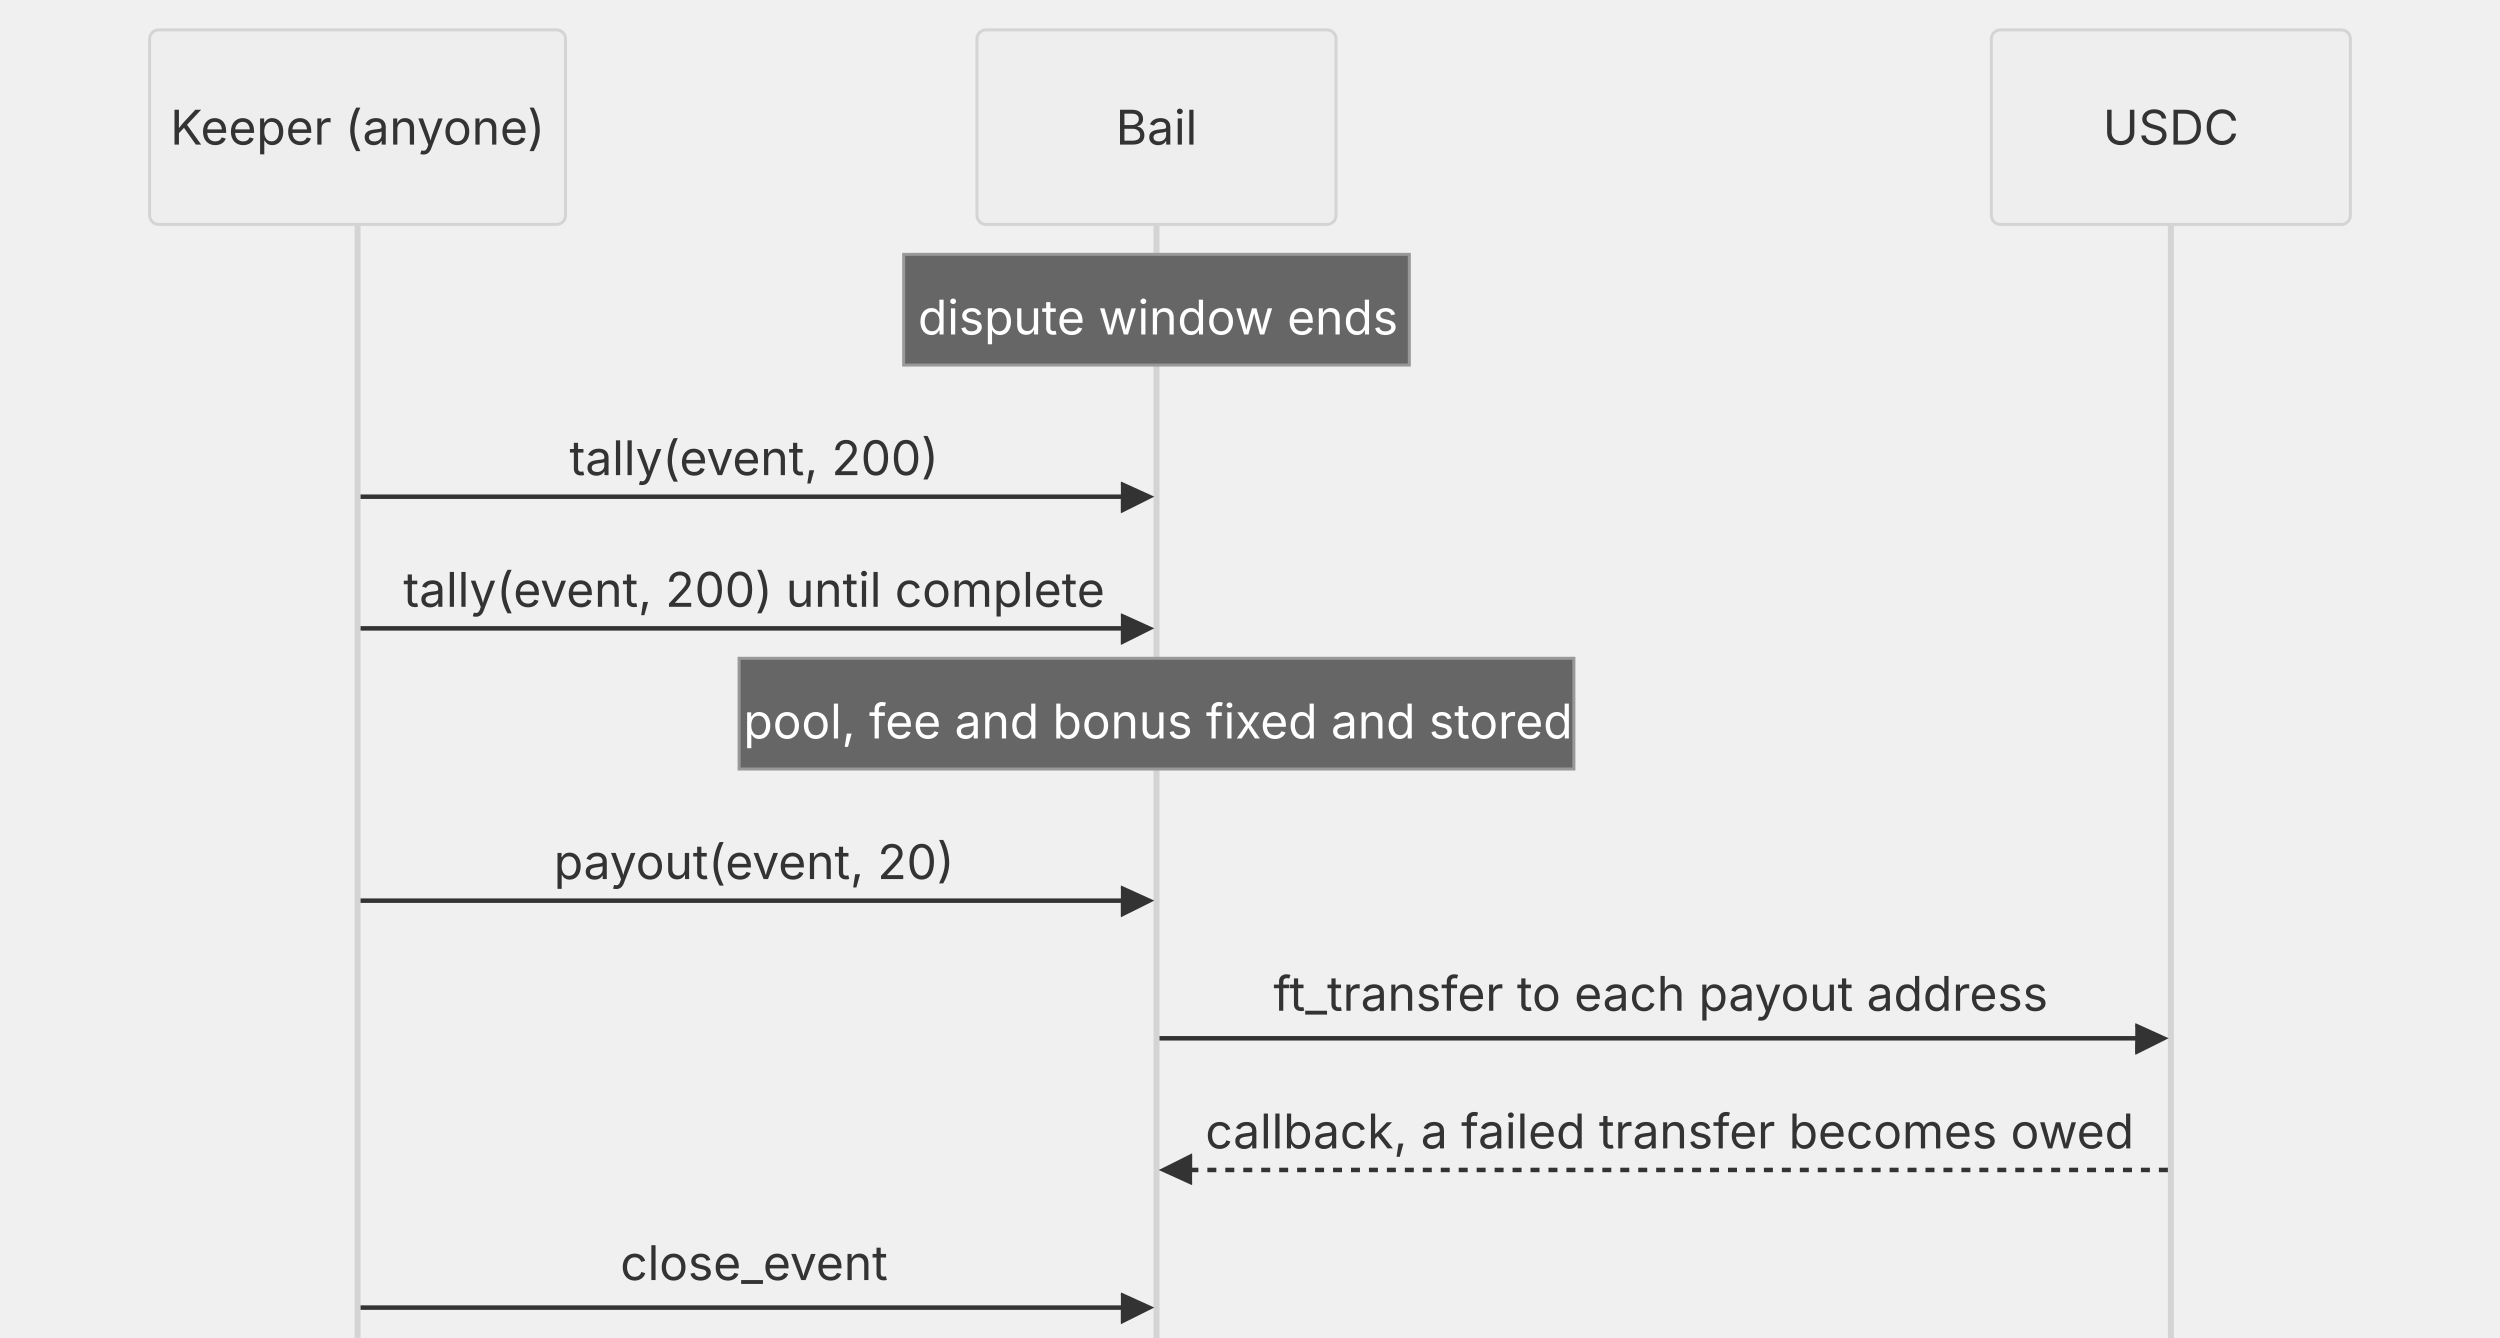
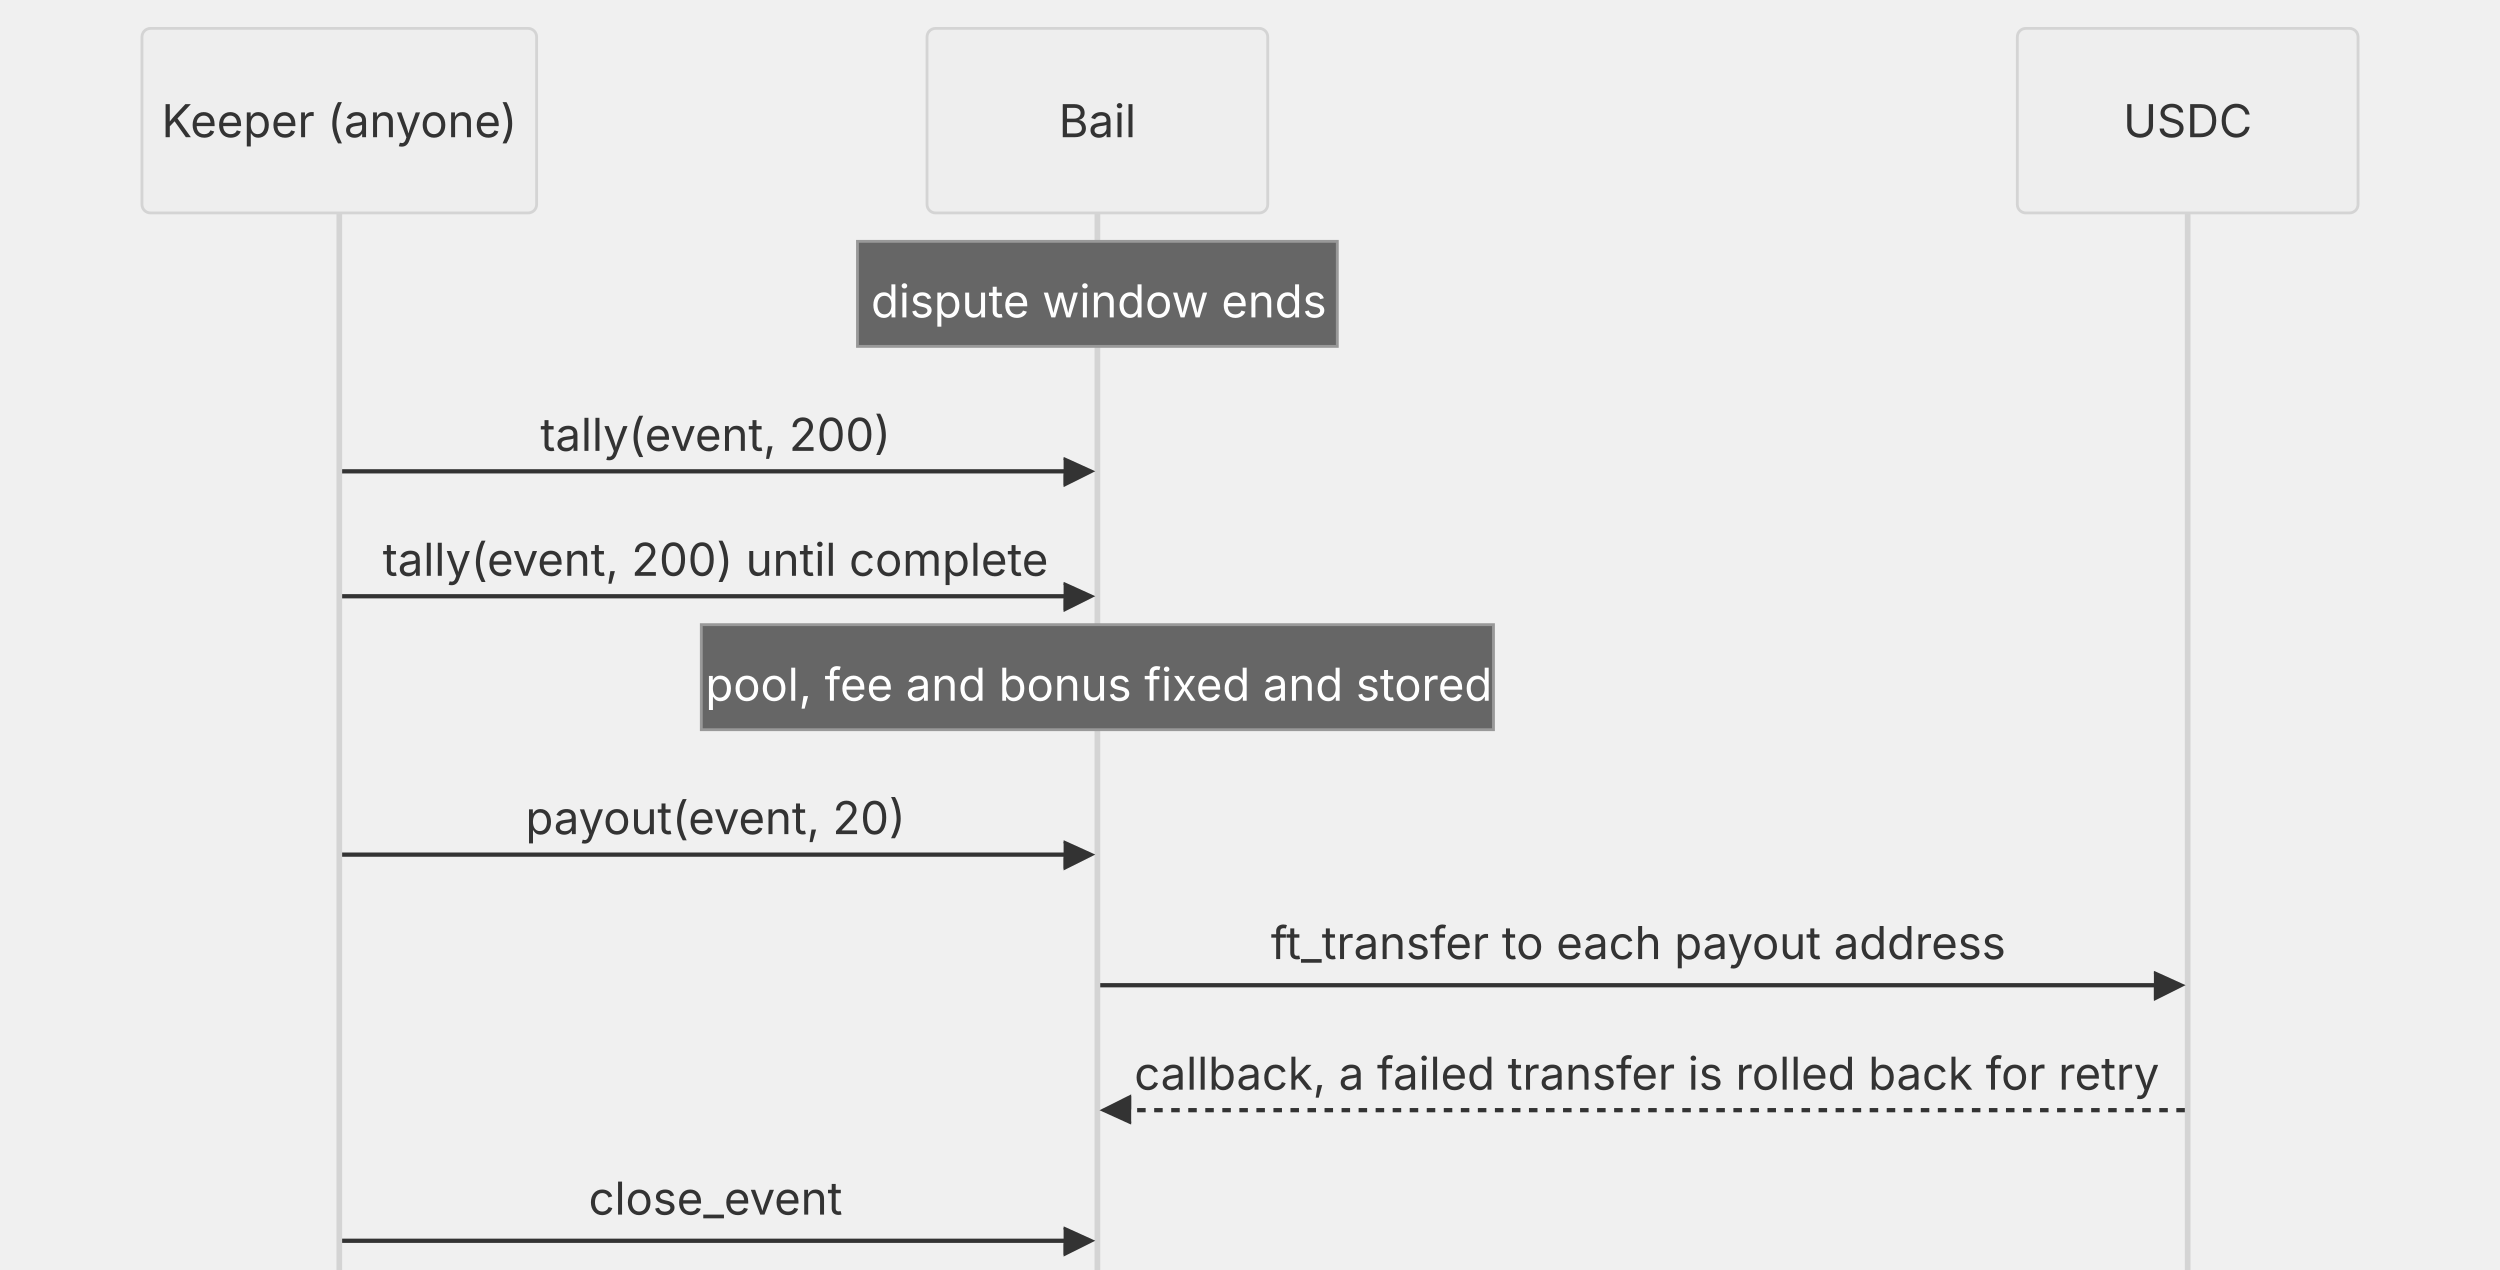
- <svg xmlns="http://www.w3.org/2000/svg" id="my-svg" width="835.5" height="447" viewBox="-50 -10 835.5 447" role="graphics-document document" aria-roledescription="sequence" style="background-color: white;">
+ <svg xmlns="http://www.w3.org/2000/svg" id="my-svg" width="880.5" height="447" viewBox="-50 -10 880.5 447" role="graphics-document document" aria-roledescription="sequence" style="background-color: white;">
  <g>
-     <line id="actor2" x1="675.5" y1="65" x2="675.5" y2="2000" class="actor-line 200" stroke-width="0.5px" stroke="#999" name="U" data-et="life-line" data-id="U" />
+     <line id="actor2" x1="720.5" y1="65" x2="720.5" y2="2000" class="actor-line 200" stroke-width="0.5px" stroke="#999" name="U" data-et="life-line" data-id="U" />
    <g id="root-2" data-et="participant" data-type="participant" data-id="U">
-       <rect x="615.5" y="0" fill="#eaeaea" stroke="#666" width="120" height="65" name="U" rx="3" ry="3" class="actor actor-top" />
-       <text x="675.5" y="32.5" dominant-baseline="central" alignment-baseline="central" class="actor actor-box" style="text-anchor: middle; font-size: 16px; font-weight: 400; font-family: Inter, -apple-system, &quot;Segoe UI&quot;, Roboto, Helvetica, Arial, sans-serif;">
-         <tspan x="675.5" dy="0">USDC</tspan>
+       <rect x="660.5" y="0" fill="#eaeaea" stroke="#666" width="120" height="65" name="U" rx="3" ry="3" class="actor actor-top" />
+       <text x="720.5" y="32.5" dominant-baseline="central" alignment-baseline="central" class="actor actor-box" style="text-anchor: middle; font-size: 16px; font-weight: 400; font-family: Inter, -apple-system, &quot;Segoe UI&quot;, Roboto, Helvetica, Arial, sans-serif;">
+         <tspan x="720.5" dy="0">USDC</tspan>
      </text>
    </g>
  </g>
  <g>
    <line id="actor1" x1="336.5" y1="65" x2="336.5" y2="2000" class="actor-line 200" stroke-width="0.5px" stroke="#999" name="B" data-et="life-line" data-id="B" />
    <g id="root-1" data-et="participant" data-type="participant" data-id="B">
      <rect x="276.5" y="0" fill="#eaeaea" stroke="#666" width="120" height="65" name="B" rx="3" ry="3" class="actor actor-top" />
      <text x="336.5" y="32.5" dominant-baseline="central" alignment-baseline="central" class="actor actor-box" style="text-anchor: middle; font-size: 16px; font-weight: 400; font-family: Inter, -apple-system, &quot;Segoe UI&quot;, Roboto, Helvetica, Arial, sans-serif;">
        <tspan x="336.5" dy="0">Bail</tspan>
      </text>
    </g>
  </g>
  <g>
    <line id="actor0" x1="69.5" y1="65" x2="69.5" y2="2000" class="actor-line 200" stroke-width="0.5px" stroke="#999" name="K" data-et="life-line" data-id="K" />
    <g id="root-0" data-et="participant" data-type="participant" data-id="K">
      <rect x="0" y="0" fill="#eaeaea" stroke="#666" width="139" height="65" name="K" rx="3" ry="3" class="actor actor-top" />
      <text x="69.5" y="32.5" dominant-baseline="central" alignment-baseline="central" class="actor actor-box" style="text-anchor: middle; font-size: 16px; font-weight: 400; font-family: Inter, -apple-system, &quot;Segoe UI&quot;, Roboto, Helvetica, Arial, sans-serif;">
        <tspan x="69.5" dy="0">Keeper (anyone)</tspan>
      </text>
    </g>
  </g>
  <style>#my-svg{font-family:Inter,-apple-system,'Segoe UI',Roboto,Helvetica,Arial,sans-serif;font-size:16px;fill:#000000;}@keyframes edge-animation-frame{from{stroke-dashoffset:0;}}@keyframes dash{to{stroke-dashoffset:0;}}#my-svg .edge-animation-slow{stroke-dasharray:9,5!important;stroke-dashoffset:900;animation:dash 50s linear infinite;stroke-linecap:round;}#my-svg .edge-animation-fast{stroke-dasharray:9,5!important;stroke-dashoffset:900;animation:dash 20s linear infinite;stroke-linecap:round;}#my-svg .error-icon{fill:#552222;}#my-svg .error-text{fill:#552222;stroke:#552222;}#my-svg .edge-thickness-normal{stroke-width:1px;}#my-svg .edge-thickness-thick{stroke-width:3.5px;}#my-svg .edge-pattern-solid{stroke-dasharray:0;}#my-svg .edge-thickness-invisible{stroke-width:0;fill:none;}#my-svg .edge-pattern-dashed{stroke-dasharray:3;}#my-svg .edge-pattern-dotted{stroke-dasharray:2;}#my-svg .marker{fill:#666;stroke:#666;}#my-svg .marker.cross{stroke:#666;}#my-svg svg{font-family:Inter,-apple-system,'Segoe UI',Roboto,Helvetica,Arial,sans-serif;font-size:16px;}#my-svg p{margin:0;}#my-svg .actor{stroke:hsl(0, 0%, 83%);fill:#eee;stroke-width:1;}#my-svg rect.actor.outer-path[data-look="neo"]{filter:drop-shadow( 1px 2px 2px rgba(185,185,185,1));}#my-svg rect.note[data-look="neo"]{stroke:#999;fill:#666;filter:drop-shadow( 1px 2px 2px rgba(185,185,185,1));}#my-svg text.actor&gt;tspan{fill:#333;stroke:none;}#my-svg .actor-line{stroke:hsl(0, 0%, 83%);}#my-svg .innerArc{stroke-width:1.5;stroke-dasharray:none;}#my-svg .messageLine0{stroke-width:1.5;stroke-dasharray:none;stroke:#333;}#my-svg .messageLine1{stroke-width:1.5;stroke-dasharray:2,2;stroke:#333;}#my-svg [id$="-arrowhead"] path{fill:#333;stroke:#333;}#my-svg .sequenceNumber{fill:white;}#my-svg [id$="-sequencenumber"]{fill:#333;}#my-svg [id$="-crosshead"] path{fill:#333;stroke:#333;}#my-svg .messageText{fill:#333;stroke:none;}#my-svg .labelBox{stroke:hsl(0, 0%, 83%);fill:#eee;filter:none;}#my-svg .labelText,#my-svg .labelText&gt;tspan{fill:#333;stroke:none;}#my-svg .loopText,#my-svg .loopText&gt;tspan{fill:#333;stroke:none;}#my-svg .sectionTitle,#my-svg .sectionTitle&gt;tspan{fill:#333;stroke:none;}#my-svg .loopLine{stroke-width:2px;stroke-dasharray:2,2;stroke:hsl(0, 0%, 83%);fill:hsl(0, 0%, 83%);}#my-svg .note{stroke:#999;fill:#666;}#my-svg .noteText,#my-svg .noteText&gt;tspan{fill:#fff;stroke:none;font-weight:normal;}#my-svg .activation0{fill:#f4f4f4;stroke:#666;}#my-svg .activation1{fill:#f4f4f4;stroke:#666;}#my-svg .activation2{fill:#f4f4f4;stroke:#666;}#my-svg .actorPopupMenu{position:absolute;}#my-svg .actorPopupMenuPanel{position:absolute;fill:#eee;box-shadow:0px 8px 16px 0px rgba(0,0,0,0.2);filter:drop-shadow(3px 5px 2px rgb(0 0 0 / 0.4));}#my-svg .actor-man circle,#my-svg line{fill:#eee;stroke-width:2px;}#my-svg g rect.rect{filter:drop-shadow( 1px 2px 2px rgba(185,185,185,1));stroke:#999;}#my-svg .node .neo-node{stroke:#999;}#my-svg [data-look="neo"].node rect,#my-svg [data-look="neo"].cluster rect,#my-svg [data-look="neo"].node polygon{stroke:url(#my-svg-gradient);filter:drop-shadow( 1px 2px 2px rgba(185,185,185,1));}#my-svg [data-look="neo"].swimlane.cluster rect{filter:none;}#my-svg [data-look="neo"].node path{stroke:url(#my-svg-gradient);stroke-width:1px;}#my-svg [data-look="neo"].node .outer-path{filter:drop-shadow( 1px 2px 2px rgba(185,185,185,1));}#my-svg [data-look="neo"].node .neo-line path{stroke:#999;filter:none;}#my-svg [data-look="neo"].node circle{stroke:url(#my-svg-gradient);filter:drop-shadow( 1px 2px 2px rgba(185,185,185,1));}#my-svg [data-look="neo"].node circle .state-start{fill:#000000;}#my-svg [data-look="neo"].icon-shape .icon{fill:url(#my-svg-gradient);filter:drop-shadow( 1px 2px 2px rgba(185,185,185,1));}#my-svg [data-look="neo"].icon-shape .icon-neo path{stroke:url(#my-svg-gradient);filter:drop-shadow( 1px 2px 2px rgba(185,185,185,1));}#my-svg :root{--mermaid-font-family:Inter,-apple-system,'Segoe UI',Roboto,Helvetica,Arial,sans-serif;}</style>
  <g />
  <defs>
    <symbol id="my-svg-computer" width="24" height="24">
      <path transform="scale(.5)" d="M2 2v13h20v-13h-20zm18 11h-16v-9h16v9zm-10.228 6l.466-1h3.524l.467 1h-4.457zm14.228 3h-24l2-6h2.104l-1.33 4h18.45l-1.297-4h2.073l2 6zm-5-10h-14v-7h14v7z" />
    </symbol>
  </defs>
  <defs>
    <symbol id="my-svg-database" fill-rule="evenodd" clip-rule="evenodd">
      <path transform="scale(.5)" d="M12.258.001l.256.004.255.005.253.008.251.01.249.012.247.015.246.016.242.019.241.02.239.023.236.024.233.027.231.028.229.031.225.032.223.034.22.036.217.038.214.04.211.041.208.043.205.045.201.046.198.048.194.05.191.051.187.053.183.054.18.056.175.057.172.059.168.06.163.061.16.063.155.064.15.066.074.033.073.033.071.034.07.034.069.035.068.035.067.035.066.035.064.036.064.036.062.036.06.036.06.037.058.037.058.037.055.038.055.038.053.038.052.038.051.039.05.039.048.039.047.039.045.04.044.04.043.04.041.04.04.041.039.041.037.041.036.041.034.041.033.042.032.042.03.042.029.042.027.042.026.043.024.043.023.043.021.043.02.043.018.044.017.043.015.044.013.044.012.044.011.045.009.044.007.045.006.045.004.045.002.045.001.045v17l-.001.045-.002.045-.004.045-.006.045-.007.045-.009.044-.011.045-.012.044-.013.044-.015.044-.017.043-.018.044-.02.043-.021.043-.023.043-.024.043-.026.043-.027.042-.029.042-.03.042-.032.042-.033.042-.034.041-.036.041-.037.041-.039.041-.04.041-.041.04-.043.04-.044.04-.045.04-.047.039-.048.039-.05.039-.051.039-.052.038-.053.038-.055.038-.055.038-.058.037-.058.037-.06.037-.06.036-.062.036-.064.036-.064.036-.066.035-.067.035-.068.035-.069.035-.07.034-.071.034-.073.033-.074.033-.15.066-.155.064-.16.063-.163.061-.168.06-.172.059-.175.057-.18.056-.183.054-.187.053-.191.051-.194.05-.198.048-.201.046-.205.045-.208.043-.211.041-.214.04-.217.038-.22.036-.223.034-.225.032-.229.031-.231.028-.233.027-.236.024-.239.023-.241.02-.242.019-.246.016-.247.015-.249.012-.251.01-.253.008-.255.005-.256.004-.258.001-.258-.001-.256-.004-.255-.005-.253-.008-.251-.01-.249-.012-.247-.015-.245-.016-.243-.019-.241-.02-.238-.023-.236-.024-.234-.027-.231-.028-.228-.031-.226-.032-.223-.034-.22-.036-.217-.038-.214-.04-.211-.041-.208-.043-.204-.045-.201-.046-.198-.048-.195-.05-.19-.051-.187-.053-.184-.054-.179-.056-.176-.057-.172-.059-.167-.06-.164-.061-.159-.063-.155-.064-.151-.066-.074-.033-.072-.033-.072-.034-.07-.034-.069-.035-.068-.035-.067-.035-.066-.035-.064-.036-.063-.036-.062-.036-.061-.036-.06-.037-.058-.037-.057-.037-.056-.038-.055-.038-.053-.038-.052-.038-.051-.039-.049-.039-.049-.039-.046-.039-.046-.04-.044-.04-.043-.04-.041-.04-.04-.041-.039-.041-.037-.041-.036-.041-.034-.041-.033-.042-.032-.042-.03-.042-.029-.042-.027-.042-.026-.043-.024-.043-.023-.043-.021-.043-.02-.043-.018-.044-.017-.043-.015-.044-.013-.044-.012-.044-.011-.045-.009-.044-.007-.045-.006-.045-.004-.045-.002-.045-.001-.045v-17l.001-.045.002-.045.004-.045.006-.045.007-.045.009-.044.011-.045.012-.044.013-.044.015-.044.017-.043.018-.044.02-.043.021-.043.023-.043.024-.043.026-.043.027-.042.029-.042.03-.042.032-.042.033-.042.034-.041.036-.041.037-.041.039-.041.04-.041.041-.04.043-.04.044-.04.046-.04.046-.039.049-.039.049-.039.051-.039.052-.038.053-.038.055-.038.056-.038.057-.037.058-.037.06-.037.061-.036.062-.036.063-.036.064-.036.066-.035.067-.035.068-.035.069-.035.07-.034.072-.034.072-.033.074-.033.151-.066.155-.064.159-.063.164-.061.167-.06.172-.059.176-.057.179-.056.184-.054.187-.053.19-.051.195-.05.198-.048.201-.046.204-.045.208-.043.211-.041.214-.04.217-.038.22-.036.223-.034.226-.032.228-.031.231-.028.234-.027.236-.024.238-.023.241-.02.243-.019.245-.016.247-.015.249-.012.251-.01.253-.008.255-.005.256-.004.258-.001.258.001zm-9.258 20.499v.01l.001.021.003.021.004.022.005.021.006.022.007.022.009.023.01.022.011.023.012.023.013.023.015.023.016.024.017.023.018.024.019.024.021.024.022.025.023.024.024.025.052.049.056.05.061.051.066.051.07.051.075.051.079.052.084.052.088.052.092.052.097.052.102.051.105.052.11.052.114.051.119.051.123.051.127.05.131.05.135.05.139.048.144.049.147.047.152.047.155.047.16.045.163.045.167.043.171.043.176.041.178.041.183.039.187.039.19.037.194.035.197.035.202.033.204.031.209.03.212.029.216.027.219.025.222.024.226.021.23.02.233.018.236.016.24.015.243.012.246.01.249.008.253.005.256.004.259.001.26-.001.257-.004.254-.005.25-.008.247-.011.244-.012.241-.014.237-.016.233-.018.231-.021.226-.021.224-.024.22-.026.216-.027.212-.028.21-.031.205-.031.202-.034.198-.034.194-.036.191-.037.187-.039.183-.04.179-.04.175-.042.172-.043.168-.044.163-.045.16-.046.155-.046.152-.047.148-.048.143-.049.139-.049.136-.05.131-.05.126-.05.123-.051.118-.052.114-.051.11-.052.106-.052.101-.052.096-.052.092-.052.088-.053.083-.051.079-.052.074-.052.07-.051.065-.051.06-.051.056-.05.051-.05.023-.024.023-.025.021-.024.02-.024.019-.024.018-.024.017-.024.015-.023.014-.024.013-.023.012-.023.01-.023.01-.022.008-.022.006-.022.006-.022.004-.022.004-.021.001-.021.001-.021v-4.127l-.077.055-.08.053-.083.054-.085.053-.087.052-.09.052-.093.051-.095.05-.097.05-.1.049-.102.049-.105.048-.106.047-.109.047-.111.046-.114.045-.115.045-.118.044-.12.043-.122.042-.124.042-.126.041-.128.04-.13.04-.132.038-.134.038-.135.037-.138.037-.139.035-.142.035-.143.034-.144.033-.147.032-.148.031-.15.03-.151.03-.153.029-.154.027-.156.027-.158.026-.159.025-.161.024-.162.023-.163.022-.165.021-.166.02-.167.019-.169.018-.169.017-.171.016-.173.015-.173.014-.175.013-.175.012-.177.011-.178.01-.179.008-.179.008-.181.006-.182.005-.182.004-.184.003-.184.002h-.37l-.184-.002-.184-.003-.182-.004-.182-.005-.181-.006-.179-.008-.179-.008-.178-.01-.176-.011-.176-.012-.175-.013-.173-.014-.172-.015-.171-.016-.17-.017-.169-.018-.167-.019-.166-.02-.165-.021-.163-.022-.162-.023-.161-.024-.159-.025-.157-.026-.156-.027-.155-.027-.153-.029-.151-.03-.15-.03-.148-.031-.146-.032-.145-.033-.143-.034-.141-.035-.14-.035-.137-.037-.136-.037-.134-.038-.132-.038-.13-.04-.128-.04-.126-.041-.124-.042-.122-.042-.12-.044-.117-.043-.116-.045-.113-.045-.112-.046-.109-.047-.106-.047-.105-.048-.102-.049-.1-.049-.097-.05-.095-.05-.093-.052-.09-.051-.087-.052-.085-.053-.083-.054-.08-.054-.077-.054v4.127zm0-5.654v.011l.001.021.003.021.004.021.005.022.006.022.007.022.009.022.01.022.011.023.012.023.013.023.015.024.016.023.017.024.018.024.019.024.021.024.022.024.023.025.024.024.052.05.056.05.061.05.066.051.07.051.075.052.079.051.084.052.088.052.092.052.097.052.102.052.105.052.11.051.114.051.119.052.123.05.127.051.131.05.135.049.139.049.144.048.147.048.152.047.155.046.16.045.163.045.167.044.171.042.176.042.178.04.183.04.187.038.19.037.194.036.197.034.202.033.204.032.209.03.212.028.216.027.219.025.222.024.226.022.23.02.233.018.236.016.24.014.243.012.246.01.249.008.253.006.256.003.259.001.26-.001.257-.003.254-.006.25-.008.247-.01.244-.012.241-.015.237-.016.233-.018.231-.02.226-.022.224-.024.22-.025.216-.027.212-.029.21-.03.205-.032.202-.033.198-.035.194-.036.191-.037.187-.039.183-.039.179-.041.175-.042.172-.043.168-.044.163-.045.16-.045.155-.047.152-.047.148-.048.143-.048.139-.05.136-.049.131-.05.126-.051.123-.051.118-.051.114-.052.11-.052.106-.052.101-.052.096-.052.092-.052.088-.052.083-.052.079-.052.074-.051.07-.052.065-.051.06-.05.056-.051.051-.049.023-.025.023-.024.021-.025.02-.024.019-.024.018-.024.017-.024.015-.023.014-.023.013-.024.012-.022.01-.023.01-.023.008-.022.006-.022.006-.022.004-.021.004-.022.001-.021.001-.021v-4.139l-.077.054-.08.054-.083.054-.085.052-.087.053-.09.051-.093.051-.095.051-.097.05-.1.049-.102.049-.105.048-.106.047-.109.047-.111.046-.114.045-.115.044-.118.044-.12.044-.122.042-.124.042-.126.041-.128.04-.13.039-.132.039-.134.038-.135.037-.138.036-.139.036-.142.035-.143.033-.144.033-.147.033-.148.031-.15.03-.151.03-.153.028-.154.028-.156.027-.158.026-.159.025-.161.024-.162.023-.163.022-.165.021-.166.02-.167.019-.169.018-.169.017-.171.016-.173.015-.173.014-.175.013-.175.012-.177.011-.178.009-.179.009-.179.007-.181.007-.182.005-.182.004-.184.003-.184.002h-.37l-.184-.002-.184-.003-.182-.004-.182-.005-.181-.007-.179-.007-.179-.009-.178-.009-.176-.011-.176-.012-.175-.013-.173-.014-.172-.015-.171-.016-.17-.017-.169-.018-.167-.019-.166-.02-.165-.021-.163-.022-.162-.023-.161-.024-.159-.025-.157-.026-.156-.027-.155-.028-.153-.028-.151-.03-.15-.03-.148-.031-.146-.033-.145-.033-.143-.033-.141-.035-.14-.036-.137-.036-.136-.037-.134-.038-.132-.039-.13-.039-.128-.04-.126-.041-.124-.042-.122-.043-.12-.043-.117-.044-.116-.044-.113-.046-.112-.046-.109-.046-.106-.047-.105-.048-.102-.049-.1-.049-.097-.05-.095-.051-.093-.051-.09-.051-.087-.053-.085-.052-.083-.054-.08-.054-.077-.054v4.139zm0-5.666v.011l.001.02.003.022.004.021.005.022.006.021.007.022.009.023.01.022.011.023.012.023.013.023.015.023.016.024.017.024.018.023.019.024.021.025.022.024.023.024.024.025.052.05.056.05.061.05.066.051.07.051.075.052.079.051.084.052.088.052.092.052.097.052.102.052.105.051.11.052.114.051.119.051.123.051.127.05.131.05.135.05.139.049.144.048.147.048.152.047.155.046.16.045.163.045.167.043.171.043.176.042.178.04.183.04.187.038.19.037.194.036.197.034.202.033.204.032.209.03.212.028.216.027.219.025.222.024.226.021.23.02.233.018.236.017.24.014.243.012.246.01.249.008.253.006.256.003.259.001.26-.001.257-.003.254-.006.25-.008.247-.01.244-.013.241-.014.237-.016.233-.018.231-.02.226-.022.224-.024.22-.025.216-.027.212-.029.21-.03.205-.032.202-.033.198-.035.194-.036.191-.037.187-.039.183-.039.179-.041.175-.042.172-.043.168-.044.163-.045.16-.045.155-.047.152-.047.148-.048.143-.049.139-.049.136-.049.131-.051.126-.05.123-.051.118-.052.114-.051.11-.052.106-.052.101-.052.096-.052.092-.052.088-.052.083-.052.079-.052.074-.052.07-.051.065-.051.06-.051.056-.05.051-.049.023-.025.023-.025.021-.024.02-.024.019-.024.018-.024.017-.024.015-.023.014-.024.013-.023.012-.023.01-.022.01-.023.008-.022.006-.022.006-.022.004-.022.004-.021.001-.021.001-.021v-4.153l-.077.054-.08.054-.083.053-.085.053-.087.053-.09.051-.093.051-.095.051-.097.05-.1.049-.102.048-.105.048-.106.048-.109.046-.111.046-.114.046-.115.044-.118.044-.12.043-.122.043-.124.042-.126.041-.128.04-.13.039-.132.039-.134.038-.135.037-.138.036-.139.036-.142.034-.143.034-.144.033-.147.032-.148.032-.15.03-.151.03-.153.028-.154.028-.156.027-.158.026-.159.024-.161.024-.162.023-.163.023-.165.021-.166.02-.167.019-.169.018-.169.017-.171.016-.173.015-.173.014-.175.013-.175.012-.177.01-.178.01-.179.009-.179.007-.181.006-.182.006-.182.004-.184.003-.184.001-.185.001-.185-.001-.184-.001-.184-.003-.182-.004-.182-.006-.181-.006-.179-.007-.179-.009-.178-.01-.176-.01-.176-.012-.175-.013-.173-.014-.172-.015-.171-.016-.17-.017-.169-.018-.167-.019-.166-.02-.165-.021-.163-.023-.162-.023-.161-.024-.159-.024-.157-.026-.156-.027-.155-.028-.153-.028-.151-.03-.15-.03-.148-.032-.146-.032-.145-.033-.143-.034-.141-.034-.14-.036-.137-.036-.136-.037-.134-.038-.132-.039-.13-.039-.128-.041-.126-.041-.124-.041-.122-.043-.12-.043-.117-.044-.116-.044-.113-.046-.112-.046-.109-.046-.106-.048-.105-.048-.102-.048-.1-.05-.097-.049-.095-.051-.093-.051-.09-.052-.087-.052-.085-.053-.083-.053-.08-.054-.077-.054v4.153zm8.74-8.179l-.257.004-.254.005-.25.008-.247.011-.244.012-.241.014-.237.016-.233.018-.231.021-.226.022-.224.023-.22.026-.216.027-.212.028-.21.031-.205.032-.202.033-.198.034-.194.036-.191.038-.187.038-.183.04-.179.041-.175.042-.172.043-.168.043-.163.045-.16.046-.155.046-.152.048-.148.048-.143.048-.139.049-.136.05-.131.05-.126.051-.123.051-.118.051-.114.052-.11.052-.106.052-.101.052-.096.052-.092.052-.088.052-.083.052-.079.052-.074.051-.07.052-.065.051-.06.05-.056.05-.051.05-.023.025-.023.024-.021.024-.02.025-.019.024-.018.024-.017.023-.015.024-.014.023-.013.023-.012.023-.01.023-.01.022-.008.022-.006.023-.006.021-.004.022-.004.021-.001.021-.001.021.001.021.001.021.004.021.004.022.006.021.006.023.008.022.01.022.01.023.012.023.013.023.014.023.015.024.017.023.018.024.019.024.02.025.021.024.023.024.023.025.051.05.056.05.06.05.065.051.07.052.074.051.079.052.083.052.088.052.092.052.096.052.101.052.106.052.11.052.114.052.118.051.123.051.126.051.131.05.136.05.139.049.143.048.148.048.152.048.155.046.16.046.163.045.168.043.172.043.175.042.179.041.183.04.187.038.191.038.194.036.198.034.202.033.205.032.21.031.212.028.216.027.22.026.224.023.226.022.231.021.233.018.237.016.241.014.244.012.247.011.25.008.254.005.257.004.26.001.26-.001.257-.004.254-.005.25-.008.247-.011.244-.012.241-.014.237-.016.233-.018.231-.021.226-.022.224-.023.22-.026.216-.027.212-.028.21-.031.205-.032.202-.033.198-.034.194-.036.191-.038.187-.038.183-.04.179-.041.175-.042.172-.043.168-.043.163-.045.16-.046.155-.046.152-.048.148-.048.143-.048.139-.049.136-.05.131-.05.126-.051.123-.051.118-.051.114-.052.11-.052.106-.052.101-.052.096-.052.092-.052.088-.052.083-.052.079-.052.074-.051.07-.052.065-.051.06-.05.056-.05.051-.05.023-.025.023-.024.021-.024.02-.025.019-.024.018-.024.017-.023.015-.024.014-.023.013-.023.012-.023.01-.023.01-.022.008-.022.006-.023.006-.021.004-.022.004-.021.001-.021.001-.021-.001-.021-.001-.021-.004-.021-.004-.022-.006-.021-.006-.023-.008-.022-.01-.022-.01-.023-.012-.023-.013-.023-.014-.023-.015-.024-.017-.023-.018-.024-.019-.024-.02-.025-.021-.024-.023-.024-.023-.025-.051-.05-.056-.05-.06-.05-.065-.051-.07-.052-.074-.051-.079-.052-.083-.052-.088-.052-.092-.052-.096-.052-.101-.052-.106-.052-.11-.052-.114-.052-.118-.051-.123-.051-.126-.051-.131-.05-.136-.05-.139-.049-.143-.048-.148-.048-.152-.048-.155-.046-.16-.046-.163-.045-.168-.043-.172-.043-.175-.042-.179-.041-.183-.04-.187-.038-.191-.038-.194-.036-.198-.034-.202-.033-.205-.032-.21-.031-.212-.028-.216-.027-.22-.026-.224-.023-.226-.022-.231-.021-.233-.018-.237-.016-.241-.014-.244-.012-.247-.011-.25-.008-.254-.005-.257-.004-.26-.001-.26.001z" />
    </symbol>
  </defs>
  <defs>
    <symbol id="my-svg-clock" width="24" height="24">
      <path transform="scale(.5)" d="M12 2c5.514 0 10 4.486 10 10s-4.486 10-10 10-10-4.486-10-10 4.486-10 10-10zm0-2c-6.627 0-12 5.373-12 12s5.373 12 12 12 12-5.373 12-12-5.373-12-12-12zm5.848 12.459c.202.038.202.333.001.372-1.907.361-6.045 1.111-6.547 1.111-.719 0-1.301-.582-1.301-1.301 0-.512.77-5.447 1.125-7.445.034-.192.312-.181.343.014l.985 6.238 5.394 1.011z" />
    </symbol>
  </defs>
  <defs>
    <marker id="my-svg-arrowhead" refX="7.9" refY="5" markerUnits="userSpaceOnUse" markerWidth="12" markerHeight="12" orient="auto-start-reverse">
      <path d="M -1 0 L 10 5 L 0 10 z" />
    </marker>
  </defs>
  <defs>
    <marker id="my-svg-crosshead" markerWidth="15" markerHeight="8" orient="auto" refX="4" refY="4.5">
      <path fill="none" stroke="#000000" stroke-width="1pt" d="M 1,2 L 6,7 M 6,2 L 1,7" style="stroke-dasharray: 0, 0;" />
    </marker>
  </defs>
  <defs>
    <marker id="my-svg-filled-head" refX="15.5" refY="7" markerWidth="20" markerHeight="28" orient="auto">
      <path d="M 18,7 L9,13 L14,7 L9,1 Z" />
    </marker>
  </defs>
  <defs>
    <marker id="my-svg-sequencenumber" refX="15" refY="15" markerWidth="60" markerHeight="40" orient="auto">
      <circle cx="15" cy="15" r="6" />
    </marker>
  </defs>
  <defs>
    <marker id="my-svg-solidTopArrowHead" refX="7.9" refY="7.25" markerUnits="userSpaceOnUse" markerWidth="12" markerHeight="12" orient="auto-start-reverse">
      <path d="M 0 0 L 10 8 L 0 8 z" />
    </marker>
  </defs>
  <defs>
    <marker id="my-svg-solidBottomArrowHead" refX="7.9" refY="0.75" markerUnits="userSpaceOnUse" markerWidth="12" markerHeight="12" orient="auto-start-reverse">
      <path d="M 0 0 L 10 0 L 0 8 z" />
    </marker>
  </defs>
  <defs>
    <marker id="my-svg-stickTopArrowHead" refX="7.5" refY="7" markerUnits="userSpaceOnUse" markerWidth="12" markerHeight="12" orient="auto-start-reverse">
      <path d="M 0 0 L 7 7" stroke="black" stroke-width="1.5" fill="none" />
    </marker>
  </defs>
  <defs>
    <marker id="my-svg-stickBottomArrowHead" refX="7.5" refY="0" markerUnits="userSpaceOnUse" markerWidth="12" markerHeight="12" orient="auto-start-reverse">
      <path d="M 0 7 L 7 0" stroke="black" stroke-width="1.5" fill="none" />
    </marker>
  </defs>
  <g data-et="note" data-id="i0">
    <rect x="252" y="75" fill="#EDF2AE" stroke="#666" width="169" height="37" class="note" />
    <text x="337" y="80" text-anchor="middle" dominant-baseline="middle" alignment-baseline="middle" class="noteText" dy="1em" style="font-family: Inter, -apple-system, &quot;Segoe UI&quot;, Roboto, Helvetica, Arial, sans-serif; font-size: 16px; font-weight: 400;">
      <tspan x="337">dispute window ends</tspan>
    </text>
  </g>
  <g data-et="note" data-id="i3">
    <rect x="197" y="210" fill="#EDF2AE" stroke="#666" width="279" height="37" class="note" />
    <text x="337" y="215" text-anchor="middle" dominant-baseline="middle" alignment-baseline="middle" class="noteText" dy="1em" style="font-family: Inter, -apple-system, &quot;Segoe UI&quot;, Roboto, Helvetica, Arial, sans-serif; font-size: 16px; font-weight: 400;">
      <tspan x="337">pool, fee and bonus fixed and stored</tspan>
    </text>
  </g>
  <text x="202" y="127" text-anchor="middle" dominant-baseline="middle" alignment-baseline="middle" class="messageText" dy="1em" style="font-family: Inter, -apple-system, &quot;Segoe UI&quot;, Roboto, Helvetica, Arial, sans-serif; font-size: 16px; font-weight: 400;">tally(event, 200)</text>
  <line x1="70.5" y1="156" x2="332.5" y2="156" class="messageLine0" data-et="message" data-id="i1" data-from="K" data-to="B" stroke-width="2" stroke="none" marker-end="url(#my-svg-arrowhead)" style="fill: none;" />
  <text x="202" y="171" text-anchor="middle" dominant-baseline="middle" alignment-baseline="middle" class="messageText" dy="1em" style="font-family: Inter, -apple-system, &quot;Segoe UI&quot;, Roboto, Helvetica, Arial, sans-serif; font-size: 16px; font-weight: 400;">tally(event, 200) until complete</text>
  <line x1="70.5" y1="200" x2="332.5" y2="200" class="messageLine0" data-et="message" data-id="i2" data-from="K" data-to="B" stroke-width="2" stroke="none" marker-end="url(#my-svg-arrowhead)" style="fill: none;" />
  <text x="202" y="262" text-anchor="middle" dominant-baseline="middle" alignment-baseline="middle" class="messageText" dy="1em" style="font-family: Inter, -apple-system, &quot;Segoe UI&quot;, Roboto, Helvetica, Arial, sans-serif; font-size: 16px; font-weight: 400;">payout(event, 20)</text>
  <line x1="70.5" y1="291" x2="332.5" y2="291" class="messageLine0" data-et="message" data-id="i4" data-from="K" data-to="B" stroke-width="2" stroke="none" marker-end="url(#my-svg-arrowhead)" style="fill: none;" />
-   <text x="505" y="306" text-anchor="middle" dominant-baseline="middle" alignment-baseline="middle" class="messageText" dy="1em" style="font-family: Inter, -apple-system, &quot;Segoe UI&quot;, Roboto, Helvetica, Arial, sans-serif; font-size: 16px; font-weight: 400;">ft_transfer to each payout address</text>
-   <line x1="337.5" y1="337" x2="671.5" y2="337" class="messageLine0" data-et="message" data-id="i5" data-from="B" data-to="U" stroke-width="2" stroke="none" marker-end="url(#my-svg-arrowhead)" style="fill: none;" />
-   <text x="508" y="352" text-anchor="middle" dominant-baseline="middle" alignment-baseline="middle" class="messageText" dy="1em" style="font-family: Inter, -apple-system, &quot;Segoe UI&quot;, Roboto, Helvetica, Arial, sans-serif; font-size: 16px; font-weight: 400;">callback, a failed transfer becomes owed</text>
-   <line x1="674.5" y1="381" x2="340.5" y2="381" class="messageLine1" data-et="message" data-id="i6" data-from="U" data-to="B" stroke-width="2" stroke="none" marker-end="url(#my-svg-arrowhead)" style="stroke-dasharray: 3, 3; fill: none;" />
+   <text x="527" y="306" text-anchor="middle" dominant-baseline="middle" alignment-baseline="middle" class="messageText" dy="1em" style="font-family: Inter, -apple-system, &quot;Segoe UI&quot;, Roboto, Helvetica, Arial, sans-serif; font-size: 16px; font-weight: 400;">ft_transfer to each payout address</text>
+   <line x1="337.5" y1="337" x2="716.5" y2="337" class="messageLine0" data-et="message" data-id="i5" data-from="B" data-to="U" stroke-width="2" stroke="none" marker-end="url(#my-svg-arrowhead)" style="fill: none;" />
+   <text x="530" y="352" text-anchor="middle" dominant-baseline="middle" alignment-baseline="middle" class="messageText" dy="1em" style="font-family: Inter, -apple-system, &quot;Segoe UI&quot;, Roboto, Helvetica, Arial, sans-serif; font-size: 16px; font-weight: 400;">callback, a failed transfer is rolled back for retry</text>
+   <line x1="719.5" y1="381" x2="340.5" y2="381" class="messageLine1" data-et="message" data-id="i6" data-from="U" data-to="B" stroke-width="2" stroke="none" marker-end="url(#my-svg-arrowhead)" style="stroke-dasharray: 3, 3; fill: none;" />
  <text x="202" y="396" text-anchor="middle" dominant-baseline="middle" alignment-baseline="middle" class="messageText" dy="1em" style="font-family: Inter, -apple-system, &quot;Segoe UI&quot;, Roboto, Helvetica, Arial, sans-serif; font-size: 16px; font-weight: 400;">close_event</text>
  <line x1="70.5" y1="427" x2="332.5" y2="427" class="messageLine0" data-et="message" data-id="i7" data-from="K" data-to="B" stroke-width="2" stroke="none" marker-end="url(#my-svg-arrowhead)" style="fill: none;" />
</svg>
